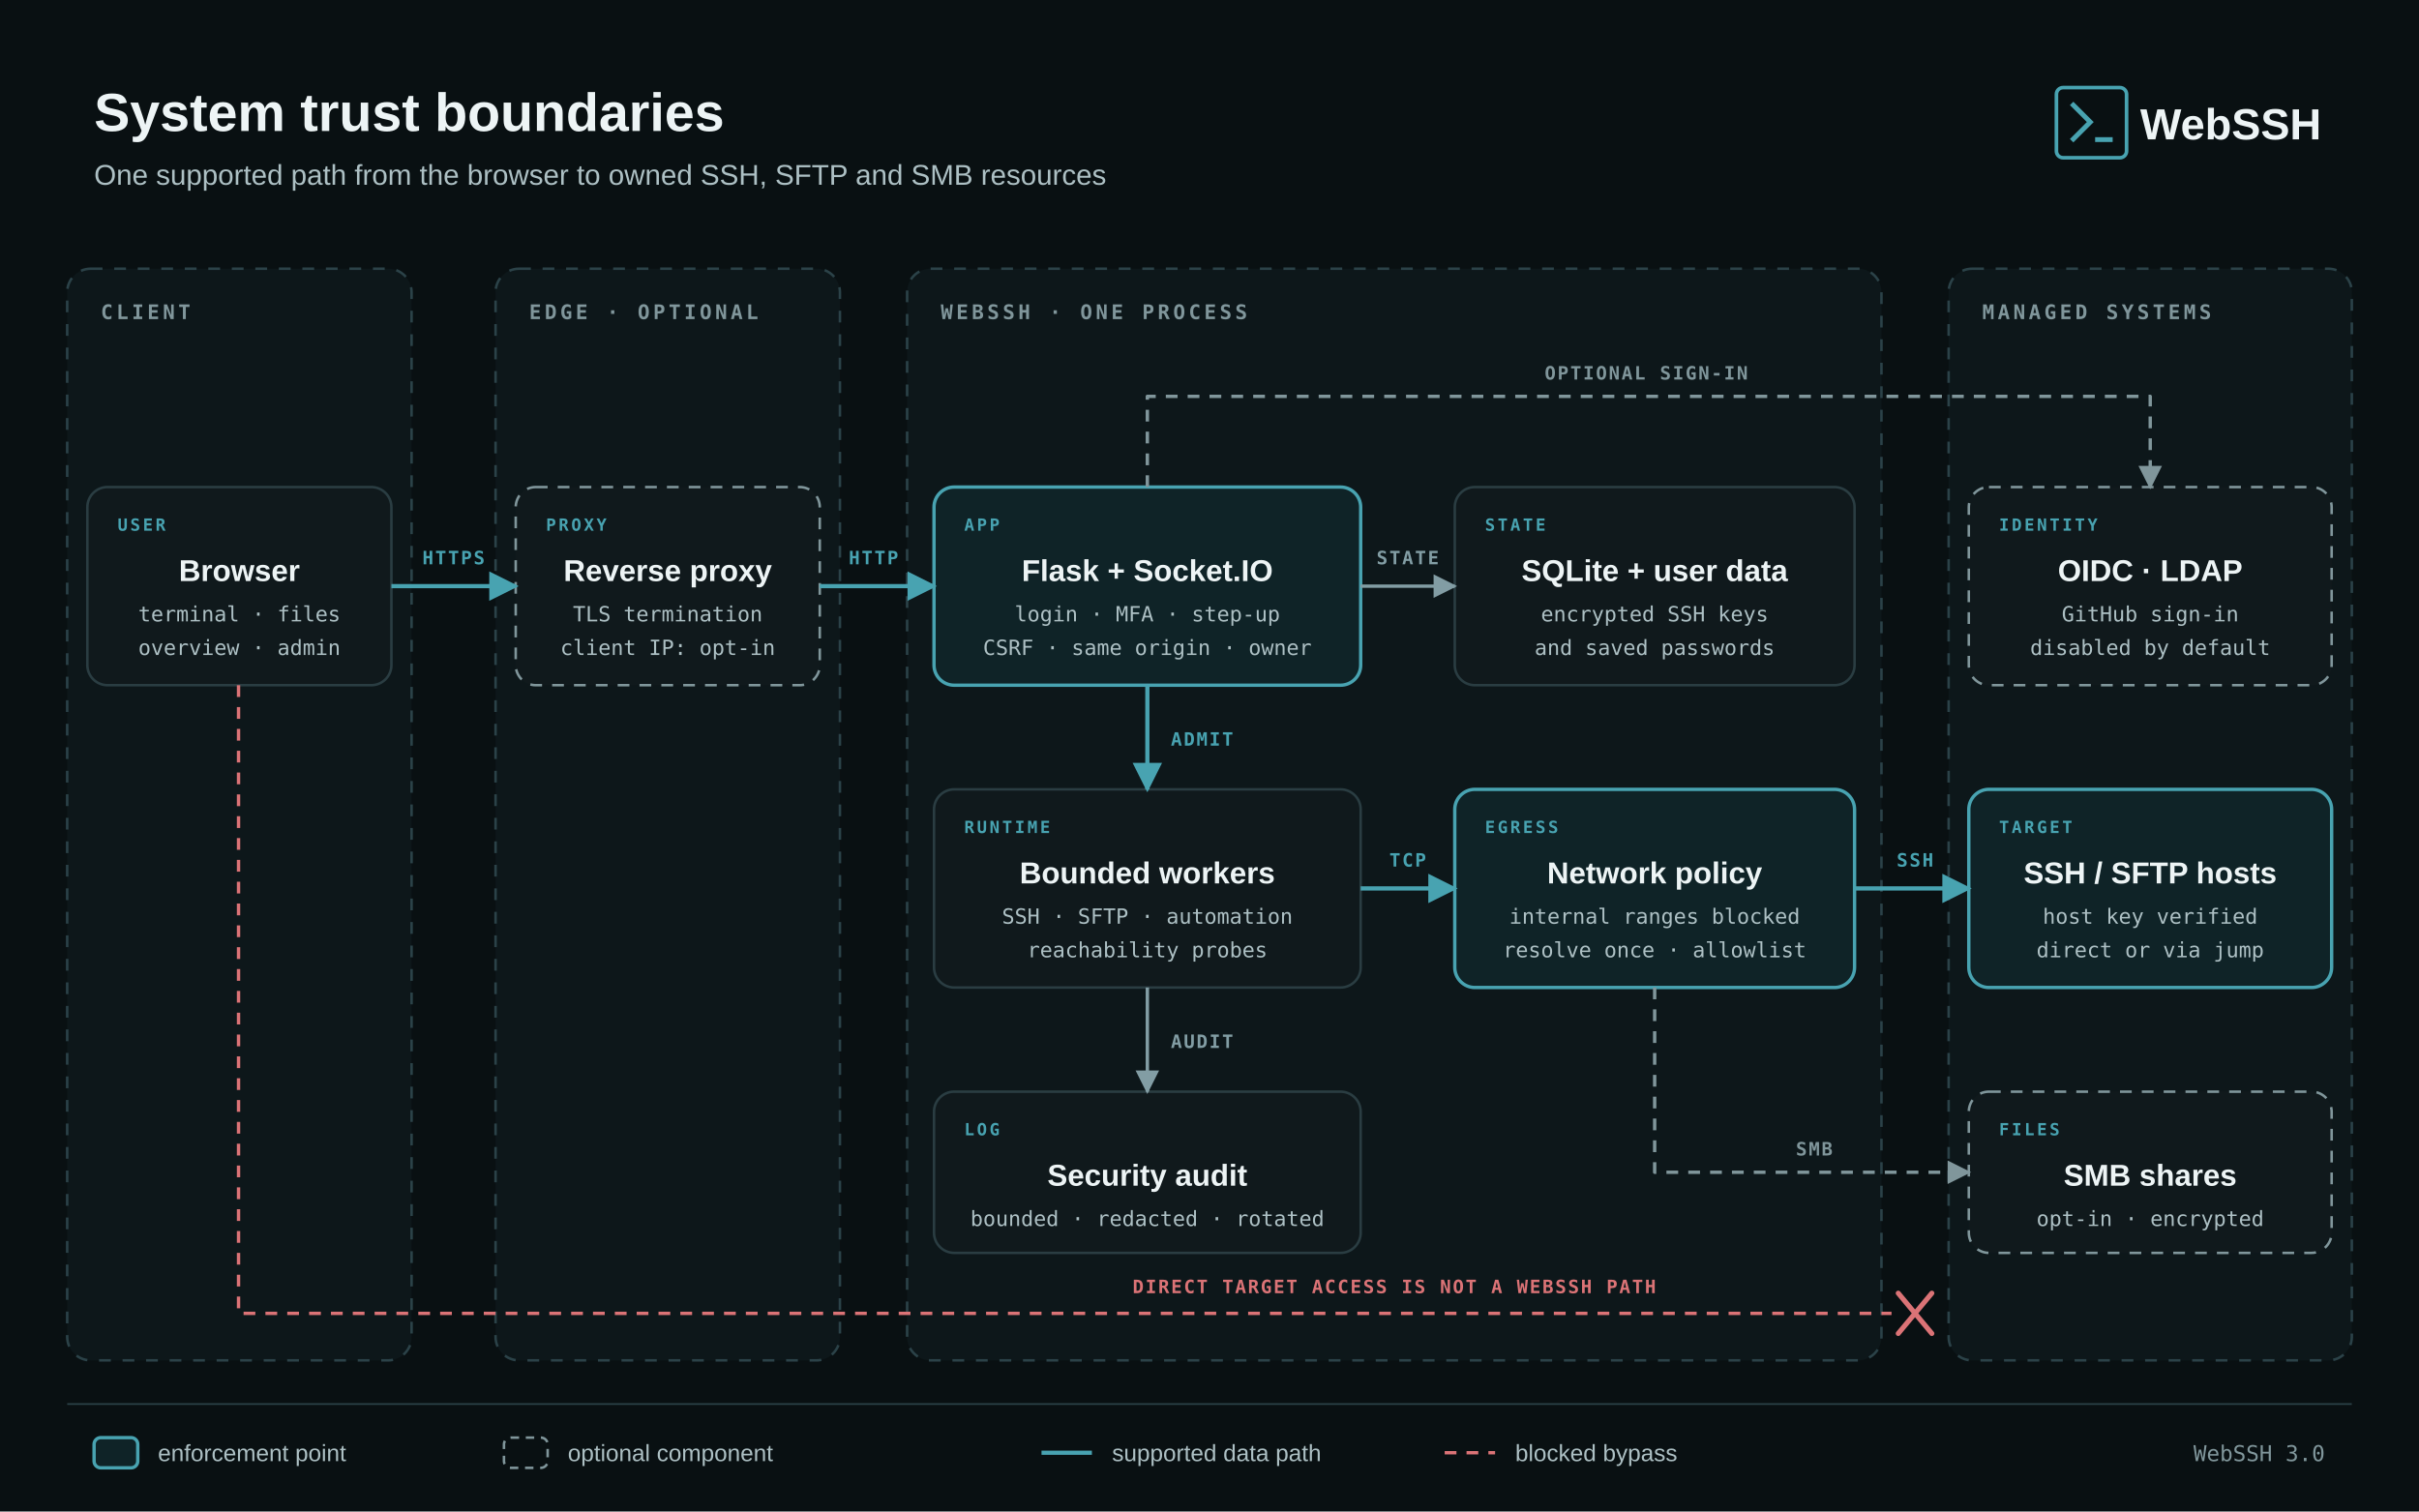
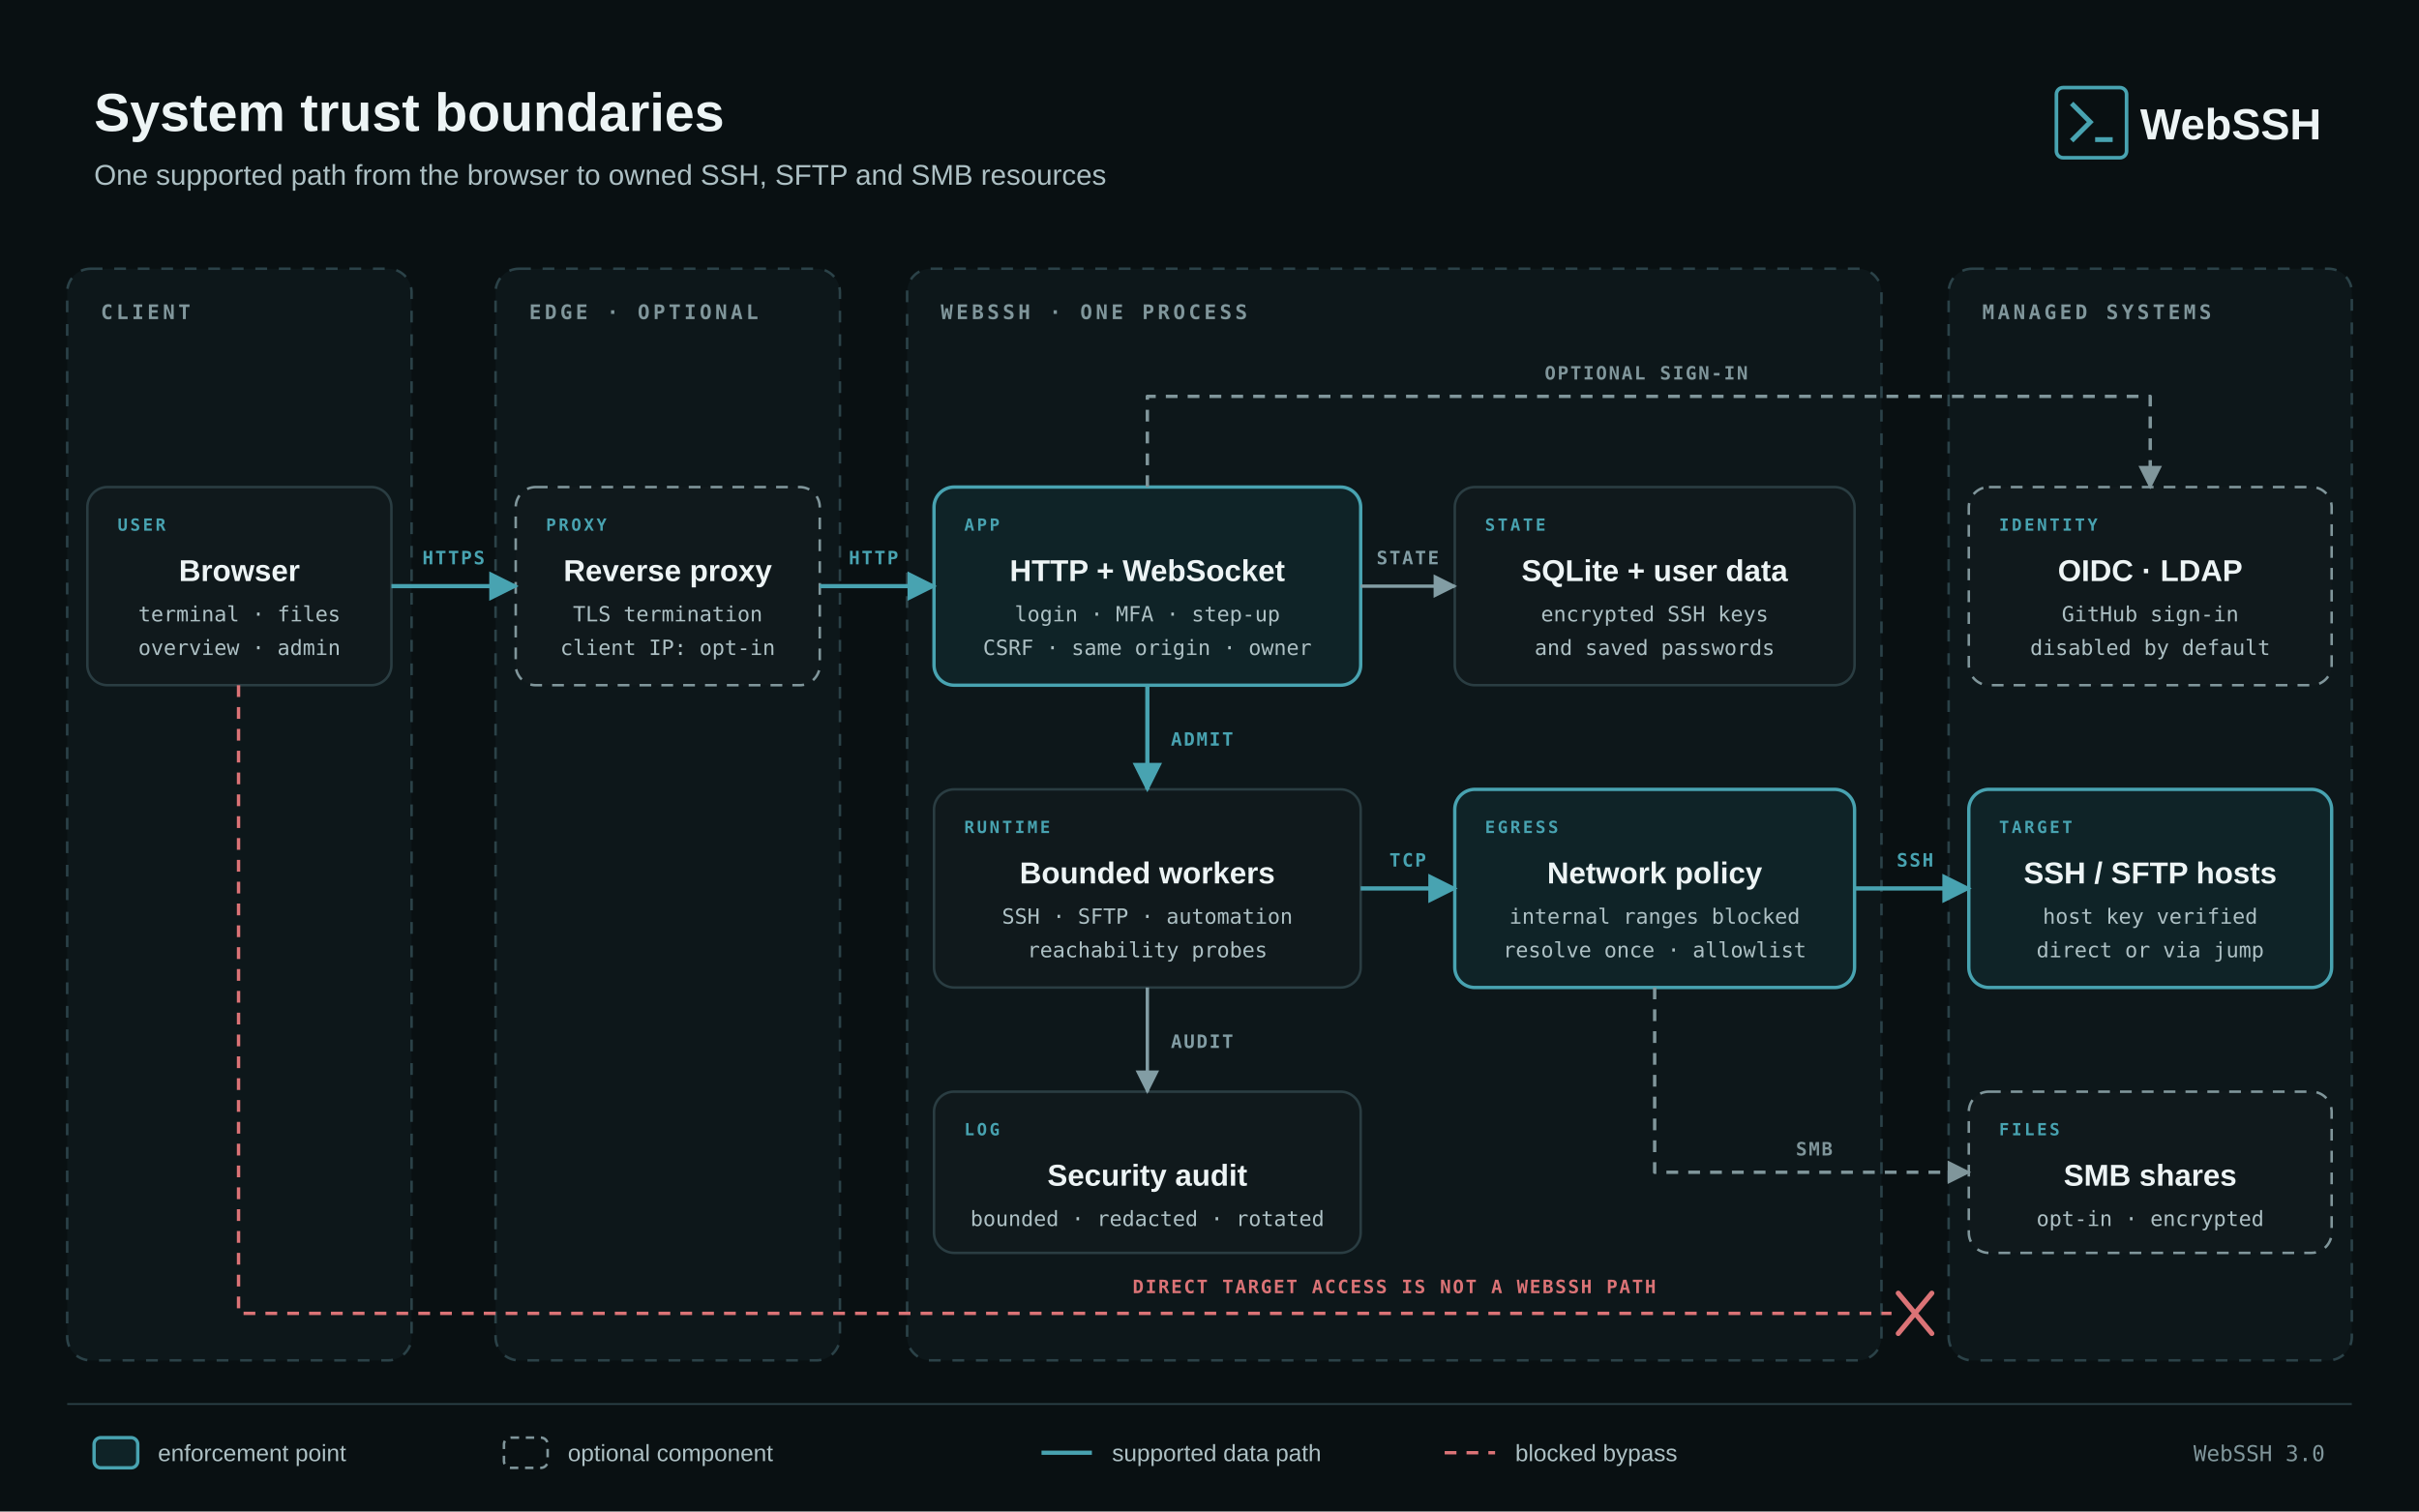
<svg xmlns="http://www.w3.org/2000/svg" viewBox="0 0 1440 900" role="img" aria-labelledby="system-trust-boundaries-title system-trust-boundaries-desc">
  <defs>
    <style>
      .title{font:700 32px "Segoe UI Variable Display","Segoe UI",Arial,sans-serif;fill:#edf4f5}
      .subtitle{font:400 17px "Segoe UI",Arial,sans-serif;fill:#adc0c4}
      .brand{font:700 26px "Segoe UI Variable Display","Segoe UI",Arial,sans-serif;fill:#edf4f5}
      .zone{font:600 12px "Cascadia Mono",Consolas,monospace;letter-spacing:2px;fill:#80969b}
      .eyebrow{font:600 10px "Cascadia Mono",Consolas,monospace;letter-spacing:1.5px;fill:#48a3b1}
      .node{font:600 18px "Segoe UI",Arial,sans-serif;fill:#edf4f5}
      .meta{font:400 12.5px "Cascadia Mono",Consolas,monospace;fill:#adc0c4}
      .label{font:600 11px "Cascadia Mono",Consolas,monospace;letter-spacing:1px}
      .legend{font:400 14px "Segoe UI",Arial,sans-serif;fill:#adc0c4}
      .foot{font:400 13px "Cascadia Mono",Consolas,monospace;fill:#80969b}
    </style>
    <marker id="arrow-main" viewBox="0 0 10 10" refX="9" refY="5" markerWidth="7" markerHeight="7" orient="auto-start-reverse">
      <path d="M0 0 L10 5 L0 10 z" fill="#48a3b1" />
    </marker>
    <marker id="arrow-soft" viewBox="0 0 10 10" refX="9" refY="5" markerWidth="7" markerHeight="7" orient="auto-start-reverse">
      <path d="M0 0 L10 5 L0 10 z" fill="#829da4" />
    </marker>
    <marker id="arrow-opt" viewBox="0 0 10 10" refX="9" refY="5" markerWidth="7" markerHeight="7" orient="auto-start-reverse">
      <path d="M0 0 L10 5 L0 10 z" fill="#80969b" />
    </marker>
  </defs>
  <rect width="1440" height="900" fill="#091012" />
  <text class="title" x="56" y="78">System trust boundaries</text>
  <text class="subtitle" x="56" y="110">One supported path from the browser to owned SSH, SFTP and SMB resources</text>
  <g transform="translate(1222 50) scale(0.36)">
    <rect x="6" y="6" width="116" height="116" rx="11" fill="#091012" stroke="#48a3b1" stroke-width="6" />
    <path d="m34 35 28 28-28 28" stroke="#48a3b1" stroke-width="8" stroke-linecap="square" fill="none" />
    <path d="M70 92h29" stroke="#48a3b1" stroke-width="8" />
  </g>
  <text class="brand" x="1274" y="83">WebSSH</text>
  <rect x="40" y="160" width="205" height="650" rx="14" fill="#0d171a" stroke="#2b4248" stroke-width="1.5" stroke-dasharray="7 7" />
  <text class="zone" x="60" y="190">CLIENT</text>
  <rect x="295" y="160" width="205" height="650" rx="14" fill="#0d171a" stroke="#2b4248" stroke-width="1.5" stroke-dasharray="7 7" />
  <text class="zone" x="315" y="190">EDGE · OPTIONAL</text>
  <rect x="540" y="160" width="580" height="650" rx="14" fill="#0d171a" stroke="#2b4248" stroke-width="1.5" stroke-dasharray="7 7" />
  <text class="zone" x="560" y="190">WEBSSH · ONE PROCESS</text>
  <rect x="1160" y="160" width="240" height="650" rx="14" fill="#0d171a" stroke="#2b4248" stroke-width="1.5" stroke-dasharray="7 7" />
  <text class="zone" x="1180" y="190">MANAGED SYSTEMS</text>
  <rect x="52" y="290" width="181" height="118" rx="12" fill="#10191c" stroke="#2a3d42" stroke-width="1.5" />
  <text class="eyebrow" x="70" y="316">USER</text>
  <text class="node" x="142.5" y="346" text-anchor="middle">Browser</text>
  <text class="meta" x="142.5" y="370" text-anchor="middle">terminal · files</text>
  <text class="meta" x="142.5" y="390" text-anchor="middle">overview · admin</text>
  <rect x="307" y="290" width="181" height="118" rx="12" fill="#10191c" stroke="#80969b" stroke-width="1.5" stroke-dasharray="7 6" />
  <text class="eyebrow" x="325" y="316">PROXY</text>
  <text class="node" x="397.5" y="346" text-anchor="middle">Reverse proxy</text>
  <text class="meta" x="397.5" y="370" text-anchor="middle">TLS termination</text>
  <text class="meta" x="397.5" y="390" text-anchor="middle">client IP: opt-in</text>
  <rect x="556" y="290" width="254" height="118" rx="12" fill="#0f2327" stroke="#48a3b1" stroke-width="2" />
  <text class="eyebrow" x="574" y="316">APP</text>
-   <text class="node" x="683" y="346" text-anchor="middle">Flask + Socket.IO</text>
+   <text class="node" x="683" y="346" text-anchor="middle">HTTP + WebSocket</text>
  <text class="meta" x="683" y="370" text-anchor="middle">login · MFA · step-up</text>
  <text class="meta" x="683" y="390" text-anchor="middle">CSRF · same origin · owner</text>
  <rect x="866" y="290" width="238" height="118" rx="12" fill="#10191c" stroke="#2a3d42" stroke-width="1.5" />
  <text class="eyebrow" x="884" y="316">STATE</text>
  <text class="node" x="985" y="346" text-anchor="middle">SQLite + user data</text>
  <text class="meta" x="985" y="370" text-anchor="middle">encrypted SSH keys</text>
  <text class="meta" x="985" y="390" text-anchor="middle">and saved passwords</text>
  <rect x="556" y="470" width="254" height="118" rx="12" fill="#10191c" stroke="#2a3d42" stroke-width="1.5" />
  <text class="eyebrow" x="574" y="496">RUNTIME</text>
  <text class="node" x="683" y="526" text-anchor="middle">Bounded workers</text>
  <text class="meta" x="683" y="550" text-anchor="middle">SSH · SFTP · automation</text>
  <text class="meta" x="683" y="570" text-anchor="middle">reachability probes</text>
  <rect x="866" y="470" width="238" height="118" rx="12" fill="#0f2327" stroke="#48a3b1" stroke-width="2" />
  <text class="eyebrow" x="884" y="496">EGRESS</text>
  <text class="node" x="985" y="526" text-anchor="middle">Network policy</text>
  <text class="meta" x="985" y="550" text-anchor="middle">internal ranges blocked</text>
  <text class="meta" x="985" y="570" text-anchor="middle">resolve once · allowlist</text>
  <rect x="556" y="650" width="254" height="96" rx="12" fill="#10191c" stroke="#2a3d42" stroke-width="1.5" />
  <text class="eyebrow" x="574" y="676">LOG</text>
  <text class="node" x="683" y="706" text-anchor="middle">Security audit</text>
  <text class="meta" x="683" y="730" text-anchor="middle">bounded · redacted · rotated</text>
  <rect x="1172" y="290" width="216" height="118" rx="12" fill="#10191c" stroke="#80969b" stroke-width="1.5" stroke-dasharray="7 6" />
  <text class="eyebrow" x="1190" y="316">IDENTITY</text>
  <text class="node" x="1280" y="346" text-anchor="middle">OIDC · LDAP</text>
  <text class="meta" x="1280" y="370" text-anchor="middle">GitHub sign-in</text>
  <text class="meta" x="1280" y="390" text-anchor="middle">disabled by default</text>
  <rect x="1172" y="470" width="216" height="118" rx="12" fill="#0f2327" stroke="#48a3b1" stroke-width="2" />
  <text class="eyebrow" x="1190" y="496">TARGET</text>
  <text class="node" x="1280" y="526" text-anchor="middle">SSH / SFTP hosts</text>
  <text class="meta" x="1280" y="550" text-anchor="middle">host key verified</text>
  <text class="meta" x="1280" y="570" text-anchor="middle">direct or via jump</text>
  <rect x="1172" y="650" width="216" height="96" rx="12" fill="#10191c" stroke="#80969b" stroke-width="1.5" stroke-dasharray="7 6" />
  <text class="eyebrow" x="1190" y="676">FILES</text>
  <text class="node" x="1280" y="706" text-anchor="middle">SMB shares</text>
  <text class="meta" x="1280" y="730" text-anchor="middle">opt-in · encrypted</text>
  <path d="M233 349 H307" fill="none" stroke="#48a3b1" stroke-width="2.5" stroke-linejoin="round" marker-end="url(#arrow-main)" />
  <text class="label" x="270" y="336" fill="#48a3b1" text-anchor="middle">HTTPS</text>
  <path d="M488 349 H556" fill="none" stroke="#48a3b1" stroke-width="2.5" stroke-linejoin="round" marker-end="url(#arrow-main)" />
  <text class="label" x="520" y="336" fill="#48a3b1" text-anchor="middle">HTTP</text>
  <path d="M810 349 H866" fill="none" stroke="#829da4" stroke-width="2" stroke-linejoin="round" marker-end="url(#arrow-soft)" />
  <text class="label" x="838" y="336" fill="#829da4" text-anchor="middle">STATE</text>
  <path d="M683 408 V470" fill="none" stroke="#48a3b1" stroke-width="2.5" stroke-linejoin="round" marker-end="url(#arrow-main)" />
  <text class="label" x="697" y="444" fill="#48a3b1" text-anchor="start">ADMIT</text>
  <path d="M810 529 H866" fill="none" stroke="#48a3b1" stroke-width="2.5" stroke-linejoin="round" marker-end="url(#arrow-main)" />
  <text class="label" x="838" y="516" fill="#48a3b1" text-anchor="middle">TCP</text>
  <path d="M1104 529 H1172" fill="none" stroke="#48a3b1" stroke-width="2.5" stroke-linejoin="round" marker-end="url(#arrow-main)" />
  <text class="label" x="1140" y="516" fill="#48a3b1" text-anchor="middle">SSH</text>
  <path d="M683 588 V650" fill="none" stroke="#829da4" stroke-width="2" stroke-linejoin="round" marker-end="url(#arrow-soft)" />
  <text class="label" x="697" y="624" fill="#829da4" text-anchor="start">AUDIT</text>
  <path d="M683 290 V236 H1280 V290" fill="none" stroke="#80969b" stroke-width="2" stroke-linejoin="round" stroke-dasharray="7 6" marker-end="url(#arrow-opt)" />
  <text class="label" x="980" y="226" fill="#80969b" text-anchor="middle">OPTIONAL SIGN-IN</text>
  <path d="M985 588 V698 H1172" fill="none" stroke="#80969b" stroke-width="2" stroke-linejoin="round" stroke-dasharray="7 6" marker-end="url(#arrow-opt)" />
  <text class="label" x="1080" y="688" fill="#80969b" text-anchor="middle">SMB</text>
  <path d="M142 408 V782 H1126" fill="none" stroke="#db7376" stroke-width="2" stroke-linejoin="round" stroke-dasharray="7 6" />
  <path d="M1130 770 l20 24 M1150 770 l-20 24" stroke="#db7376" stroke-width="3" stroke-linecap="round" />
  <text class="label" x="830" y="770" fill="#db7376" text-anchor="middle">DIRECT TARGET ACCESS IS NOT A WEBSSH PATH</text>
  <line x1="40" y1="836" x2="1400" y2="836" stroke="#2b4248" stroke-width="1" />
  <rect x="56" y="856" width="26" height="18" rx="4" fill="#0f2327" stroke="#48a3b1" stroke-width="2" />
  <text class="legend" x="94" y="870">enforcement point</text>
  <rect x="300" y="856" width="26" height="18" rx="4" fill="none" stroke="#80969b" stroke-width="1.5" stroke-dasharray="5 4" />
  <text class="legend" x="338" y="870">optional component</text>
  <line x1="620" y1="865" x2="650" y2="865" stroke="#48a3b1" stroke-width="2.5" />
  <text class="legend" x="662" y="870">supported data path</text>
  <line x1="860" y1="865" x2="890" y2="865" stroke="#db7376" stroke-width="2" stroke-dasharray="7 6" />
  <text class="legend" x="902" y="870">blocked bypass</text>
  <text class="foot" x="1384" y="870" text-anchor="end">WebSSH 3.0</text>
</svg>
